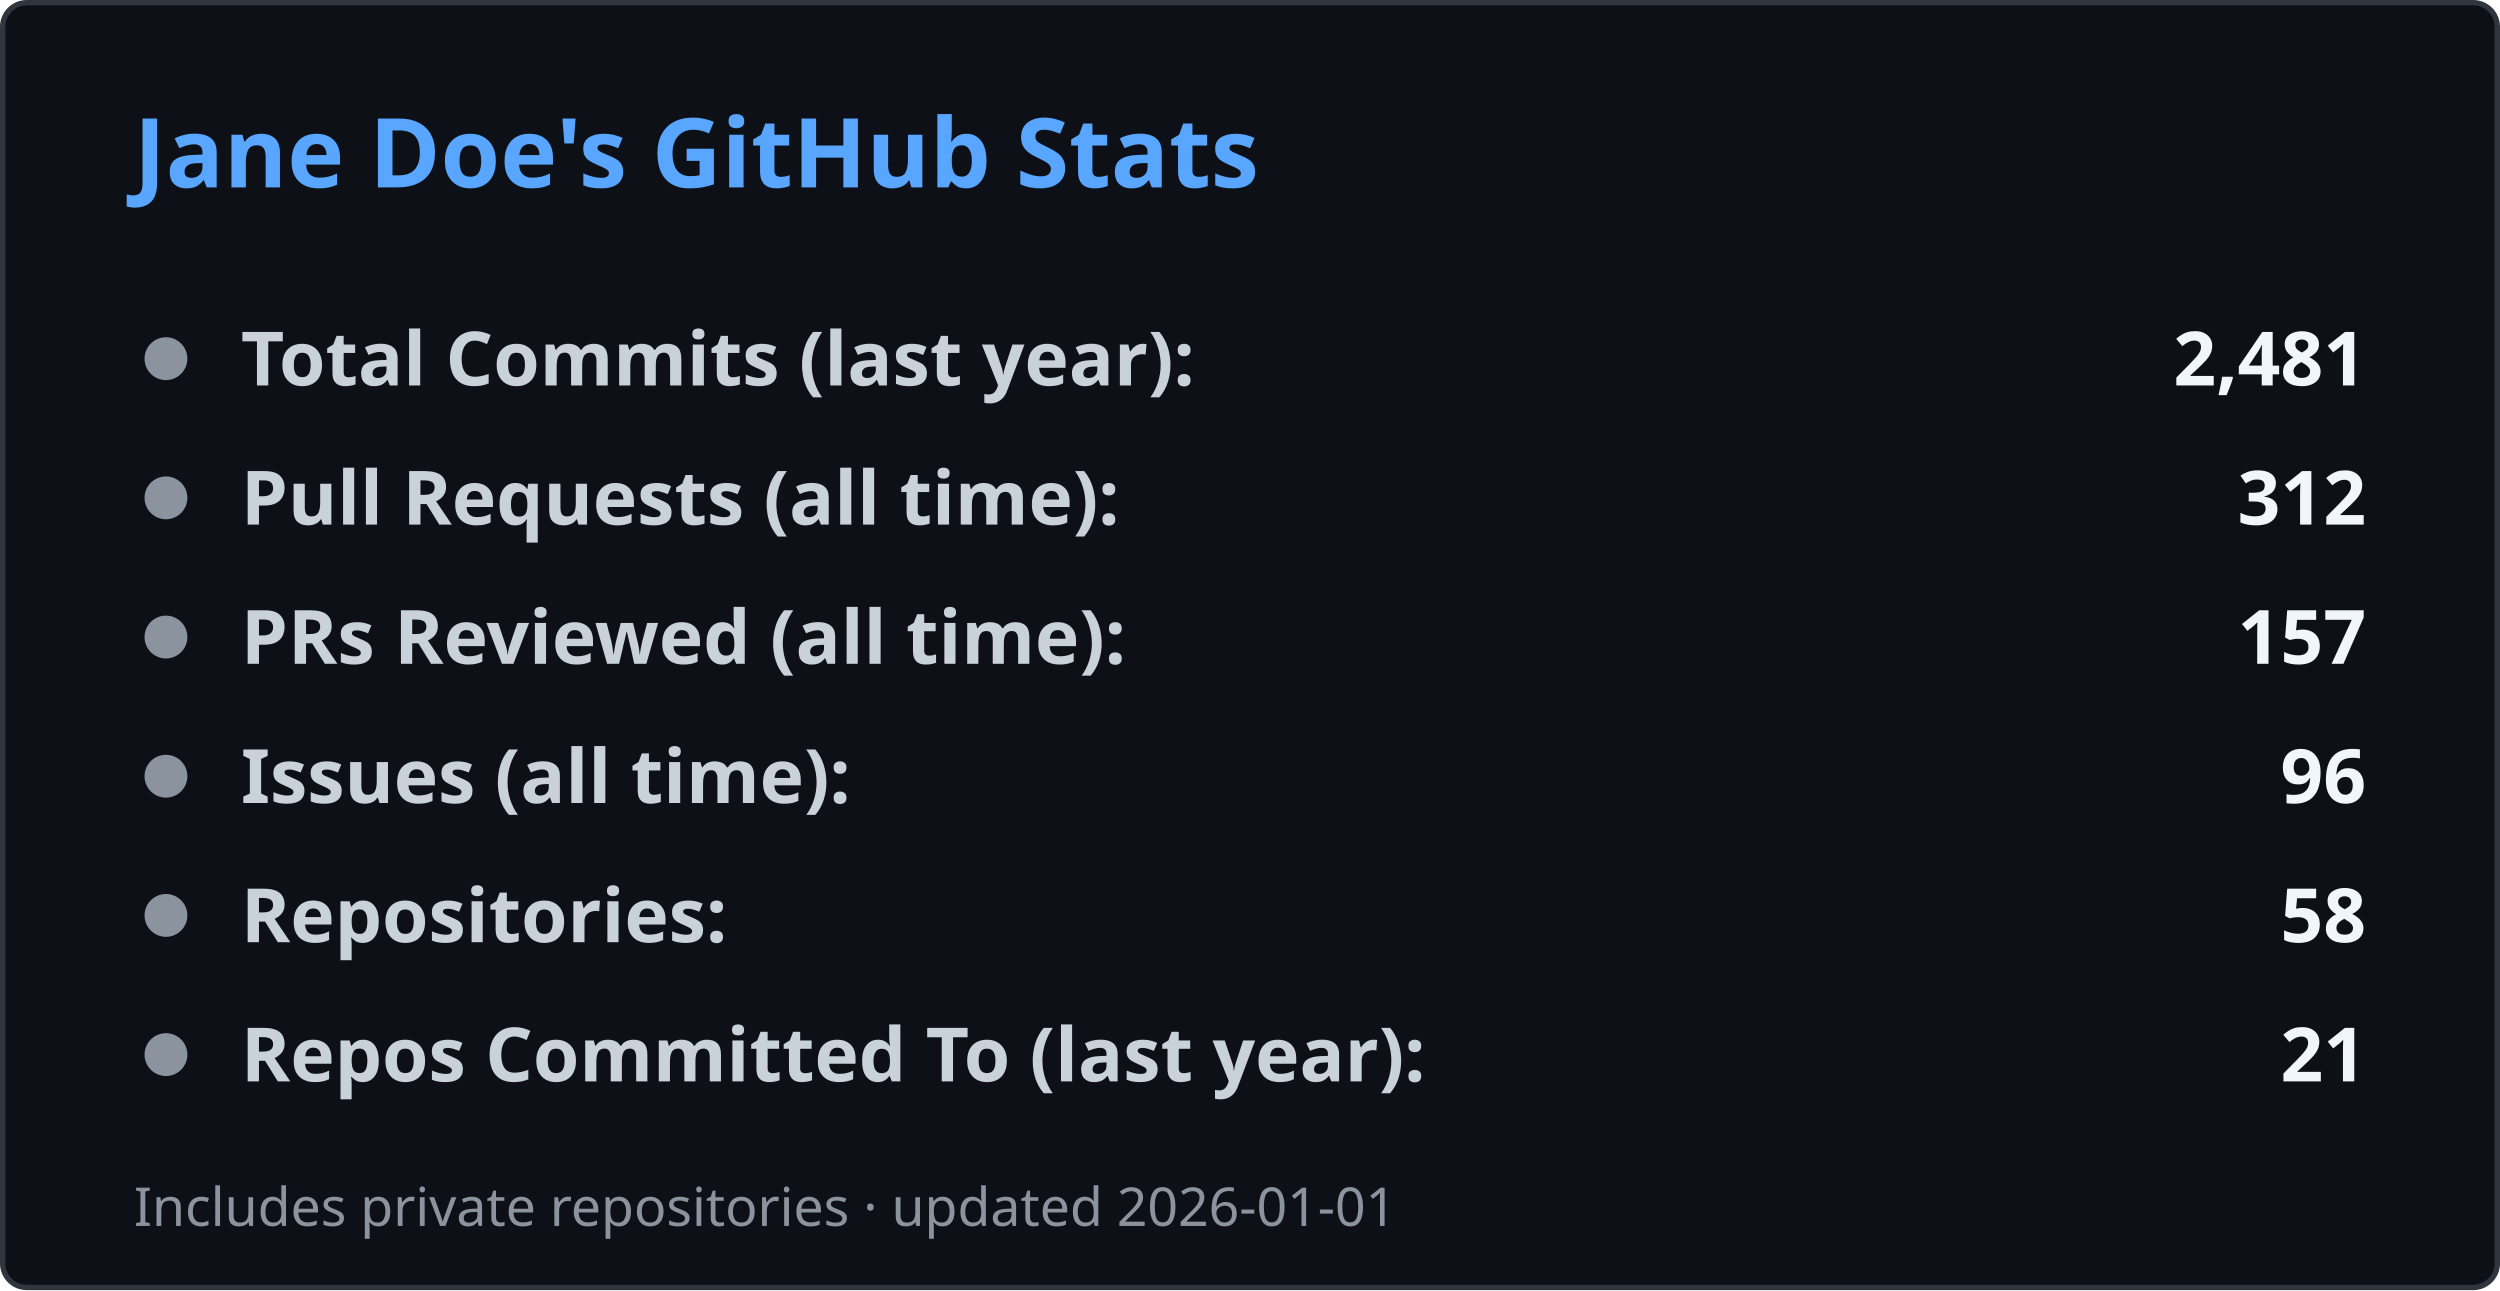
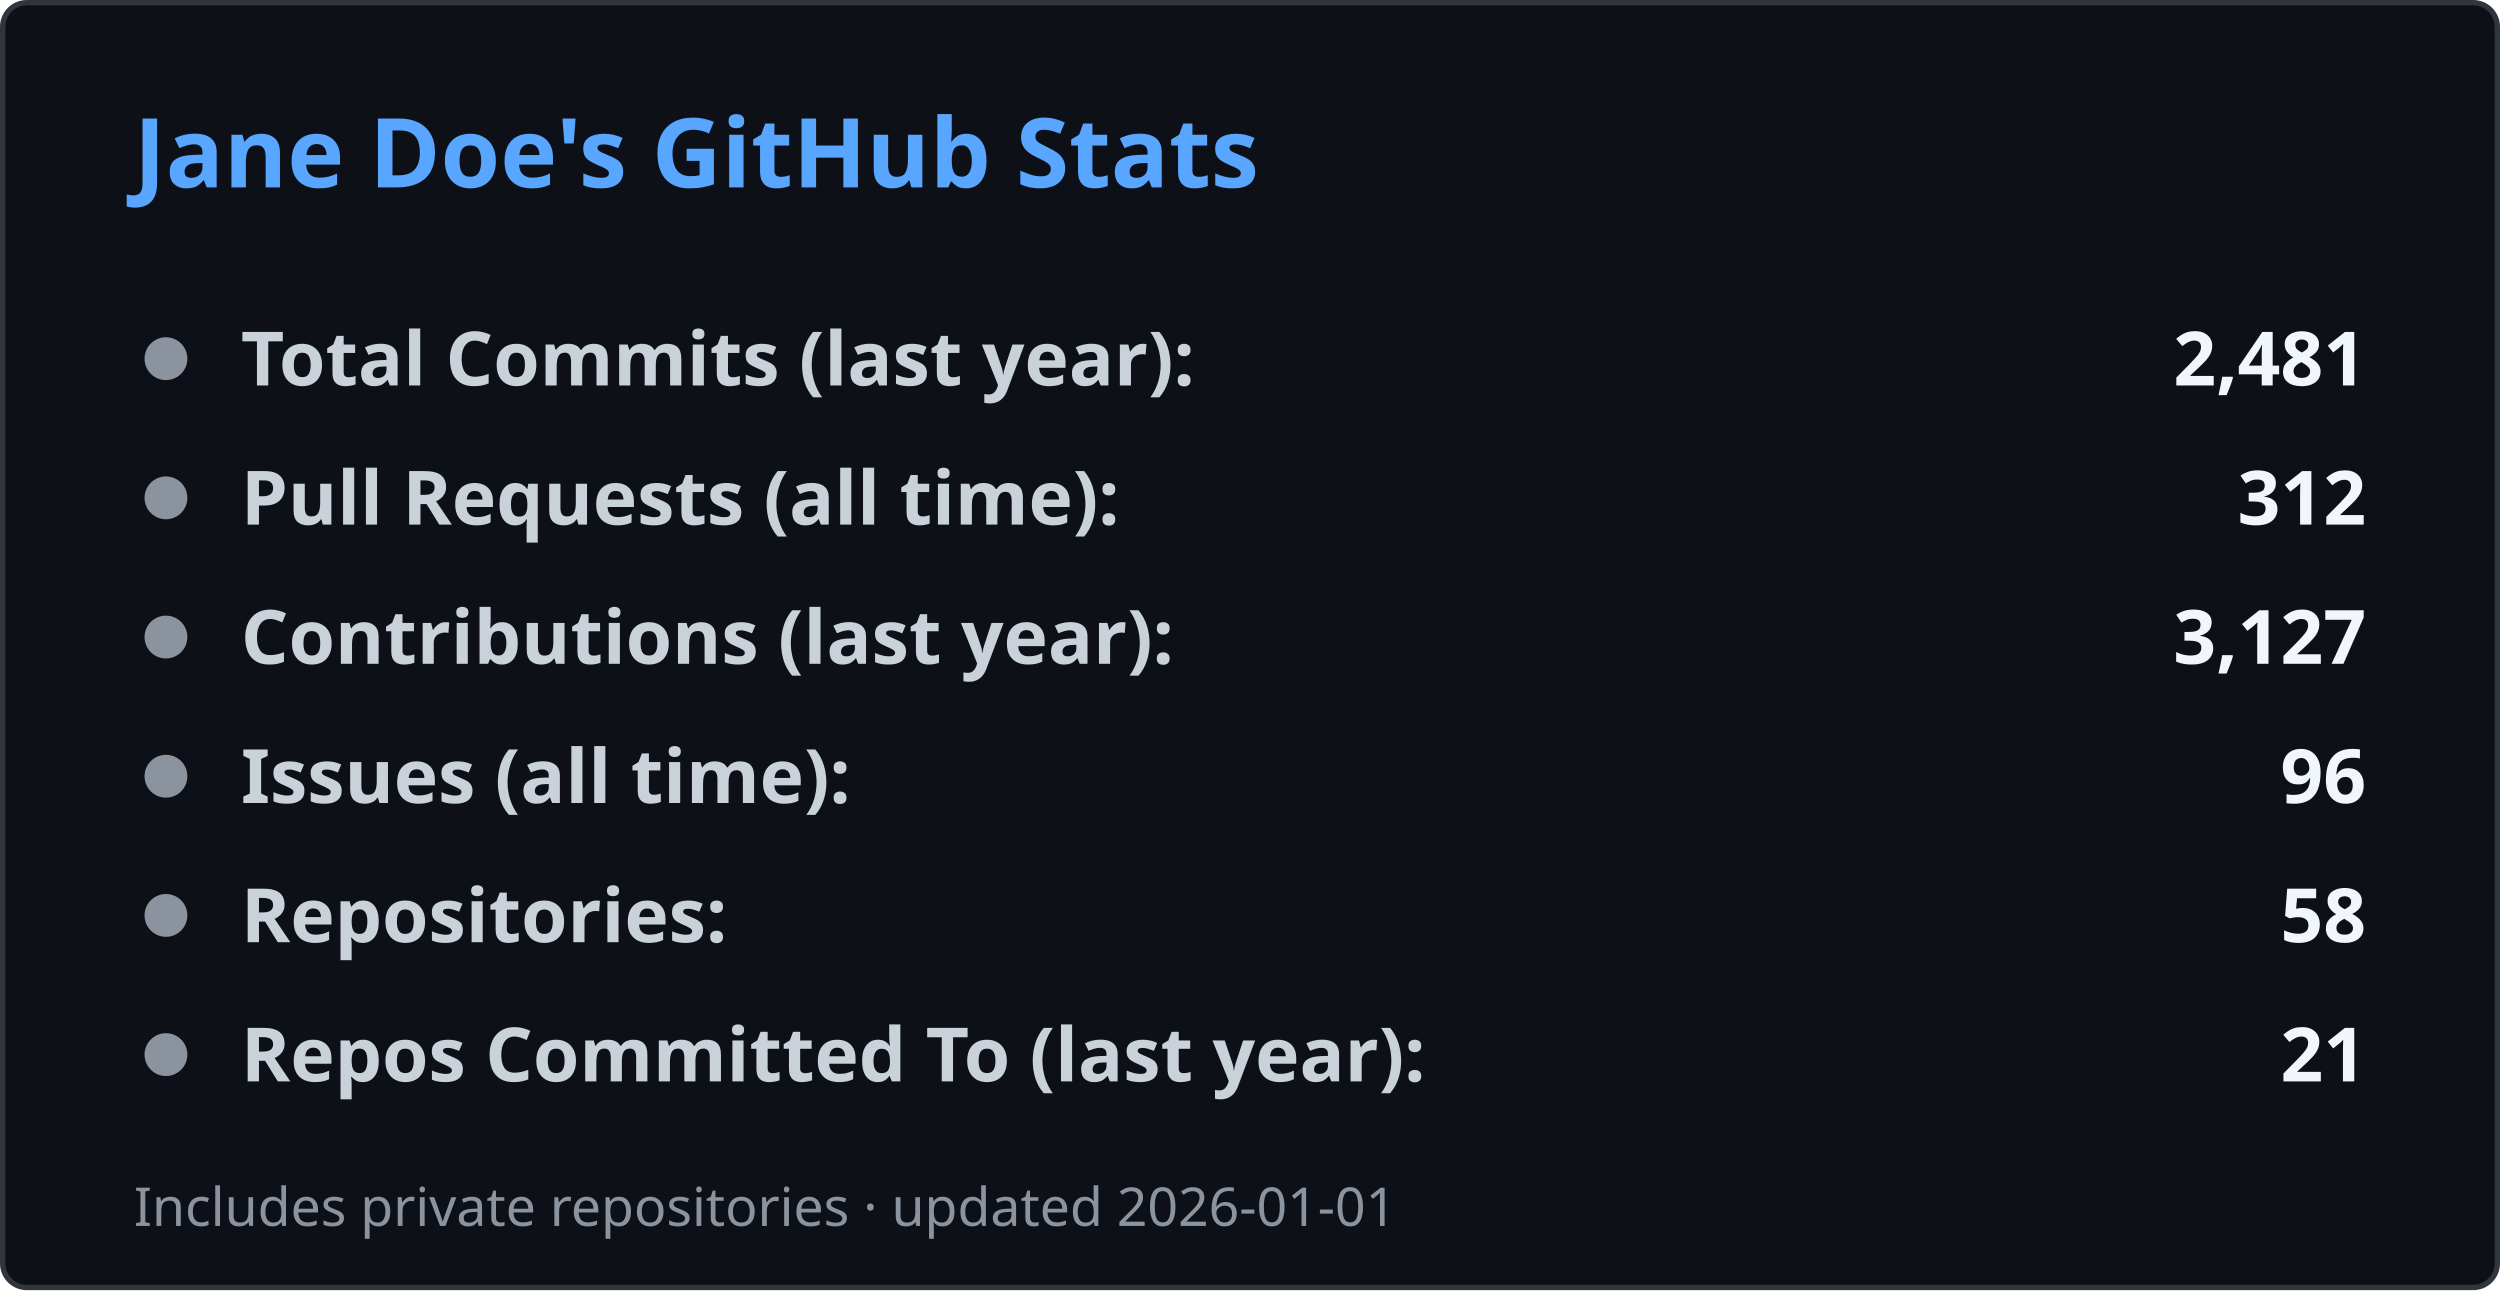
<svg xmlns="http://www.w3.org/2000/svg" width="467" height="241" viewBox="0 0 467 241" role="img" aria-labelledby="title">
  <style>.t{font:600 18px "Segoe UI",Ubuntu,"Helvetica Neue",Sans-Serif;fill:#58a6ff}.k{font:600 14px "Segoe UI",Ubuntu,"Helvetica Neue",Sans-Serif;fill:#c9d1d9}.v{font:700 14px "Segoe UI",Ubuntu,"Helvetica Neue",Sans-Serif;fill:#f0f6fc}.n{font:400 10px "Segoe UI",Ubuntu,"Helvetica Neue",Sans-Serif;fill:#8b949e}</style>
  <rect x="0.5" y="0.5" width="466" height="240" rx="4.5" fill="#0d1117" stroke="#30363d" />
  <text x="25" y="35" class="t">Jane Doe's GitHub Stats</text>
  <circle cx="31" cy="67" r="4" fill="#8b949e" />
  <text x="45" y="72" class="k">Total Commits (last year):</text>
  <text x="442" y="72" class="v" text-anchor="end">2,481</text>
  <circle cx="31" cy="93" r="4" fill="#8b949e" />
  <text x="45" y="98" class="k">Pull Requests (all time):</text>
  <text x="442" y="98" class="v" text-anchor="end">312</text>
  <circle cx="31" cy="119" r="4" fill="#8b949e" />
-   <text x="45" y="124" class="k">PRs Reviewed (all time):</text>
-   <text x="442" y="124" class="v" text-anchor="end">157</text>
+   <text x="45" y="124" class="k">Contributions (last year):</text>
+   <text x="442" y="124" class="v" text-anchor="end">3,127</text>
  <circle cx="31" cy="145" r="4" fill="#8b949e" />
  <text x="45" y="150" class="k">Issues (all time):</text>
  <text x="442" y="150" class="v" text-anchor="end">96</text>
  <circle cx="31" cy="171" r="4" fill="#8b949e" />
  <text x="45" y="176" class="k">Repositories:</text>
  <text x="442" y="176" class="v" text-anchor="end">58</text>
  <circle cx="31" cy="197" r="4" fill="#8b949e" />
  <text x="45" y="202" class="k">Repos Committed To (last year):</text>
  <text x="442" y="202" class="v" text-anchor="end">21</text>
  <text x="25" y="229" class="n">Includes private repositories · updated 2026-01-01</text>
</svg>
